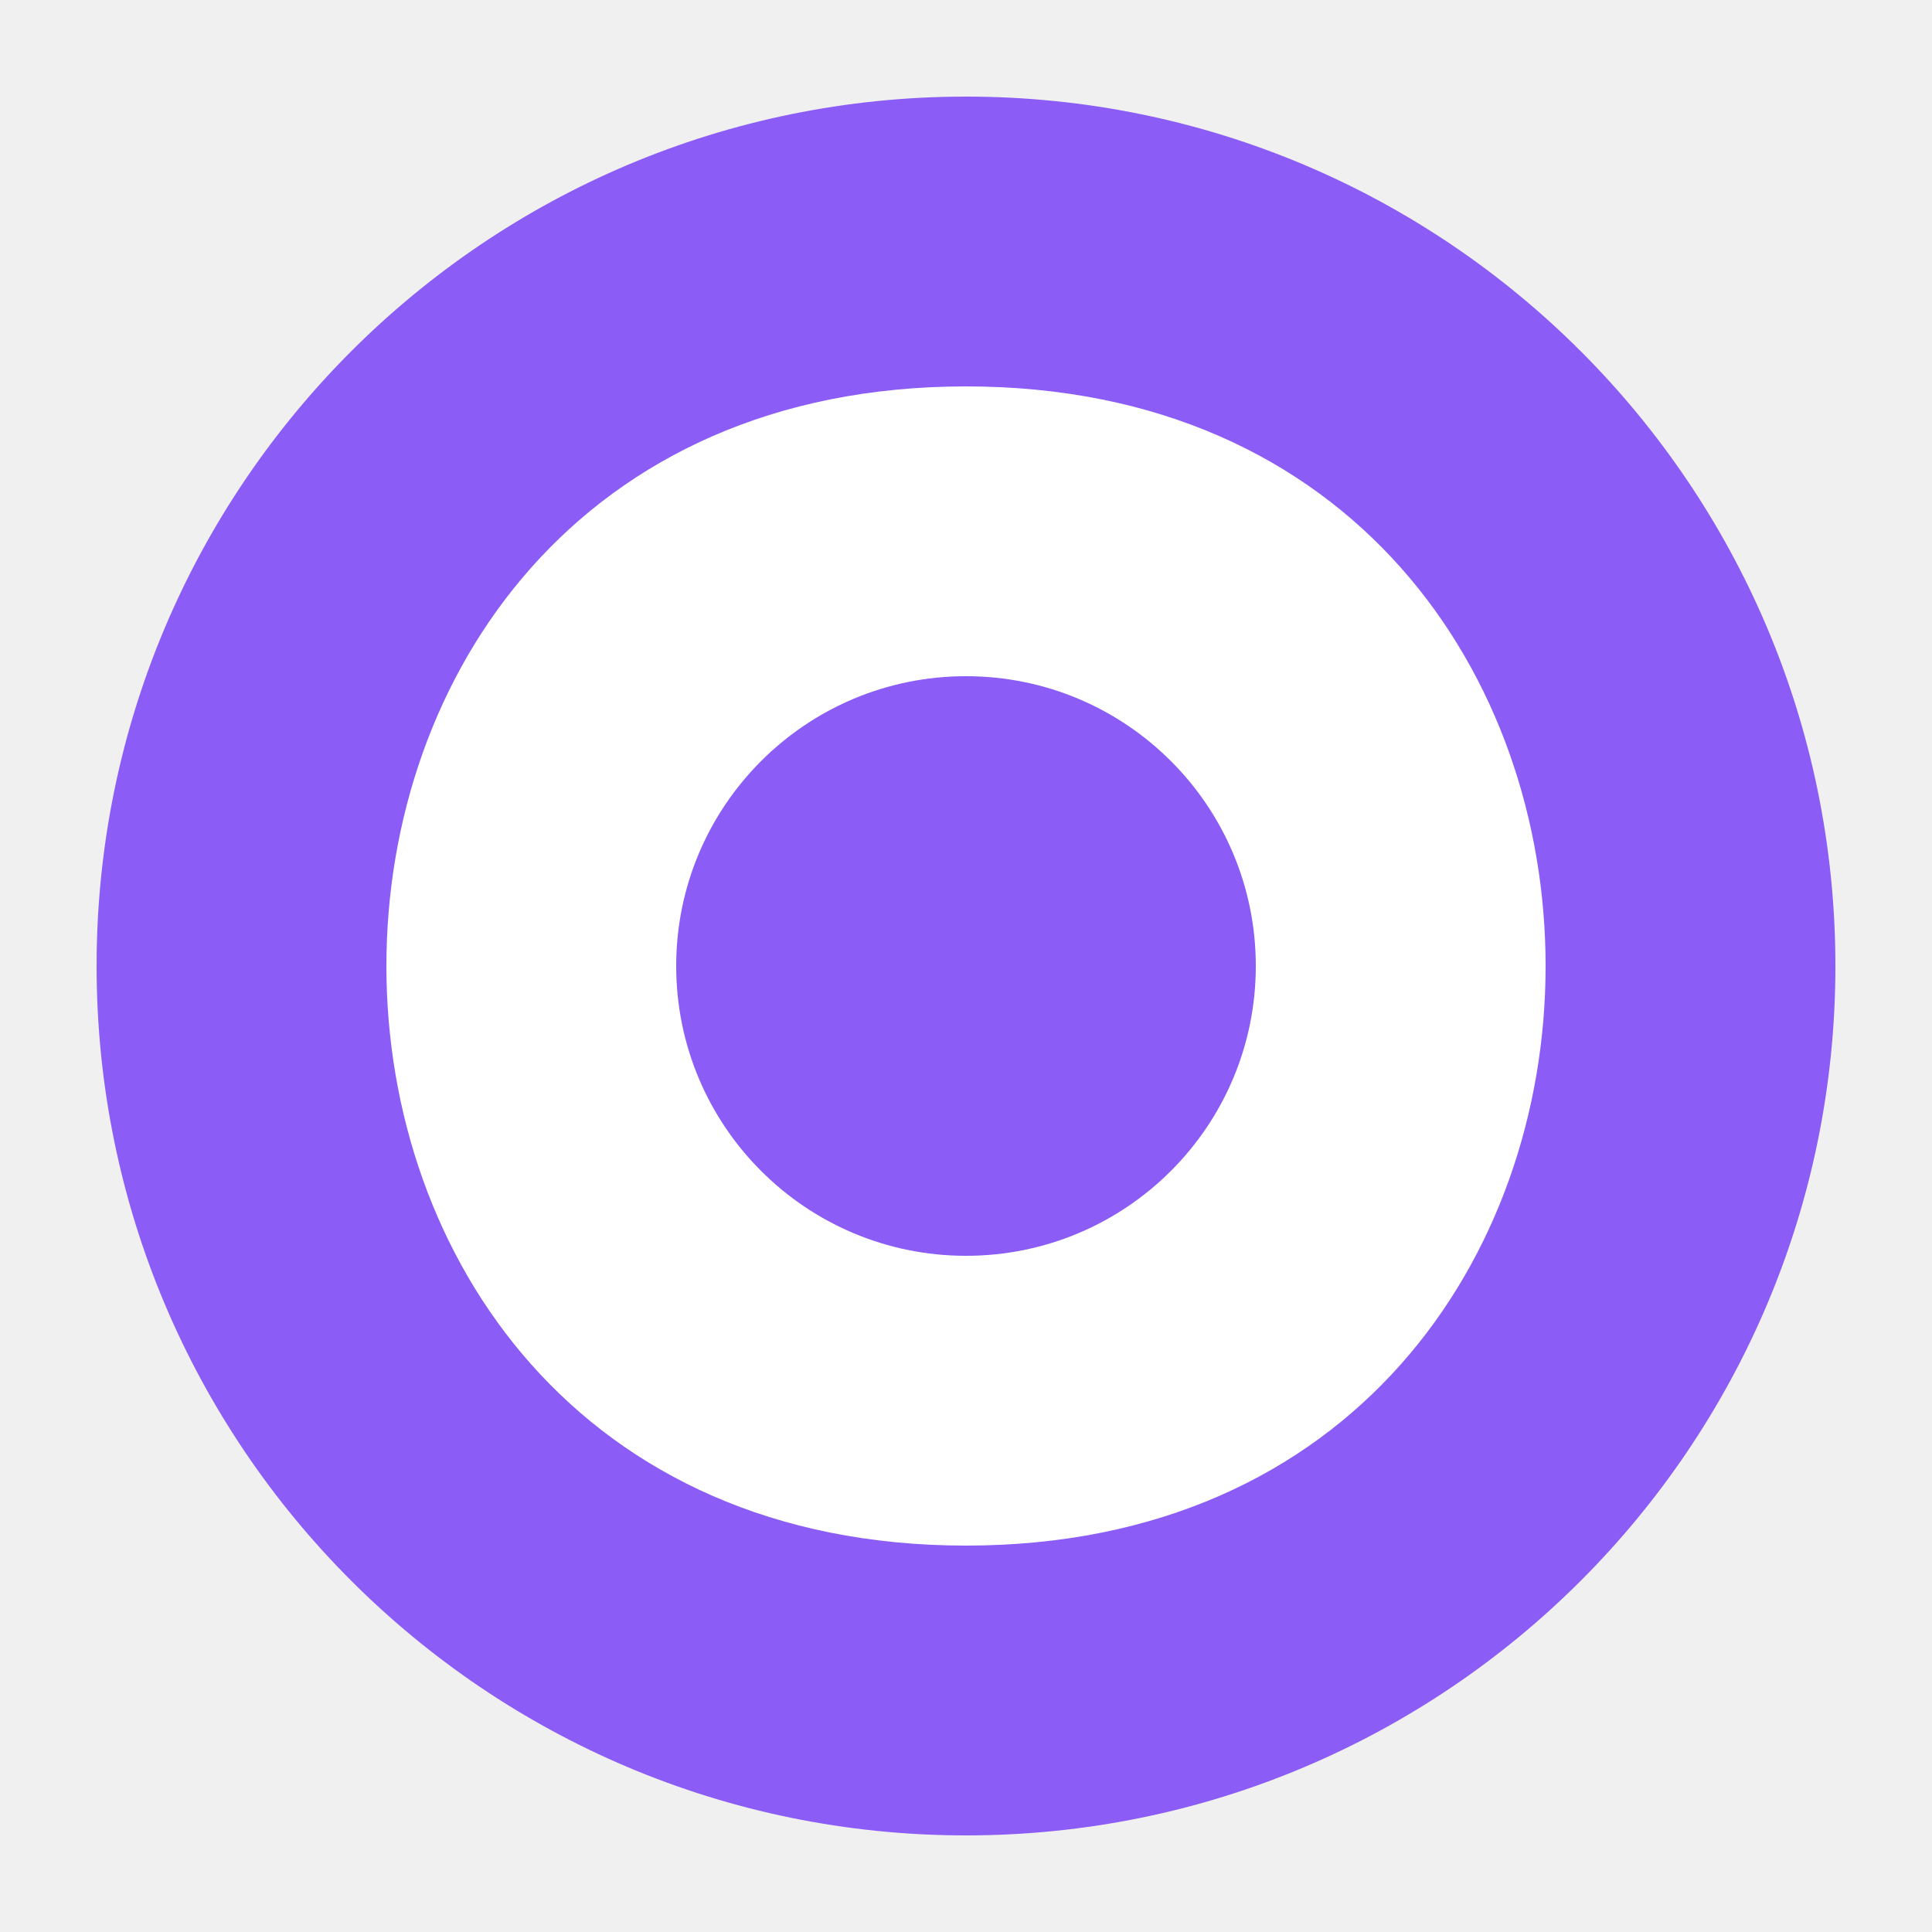
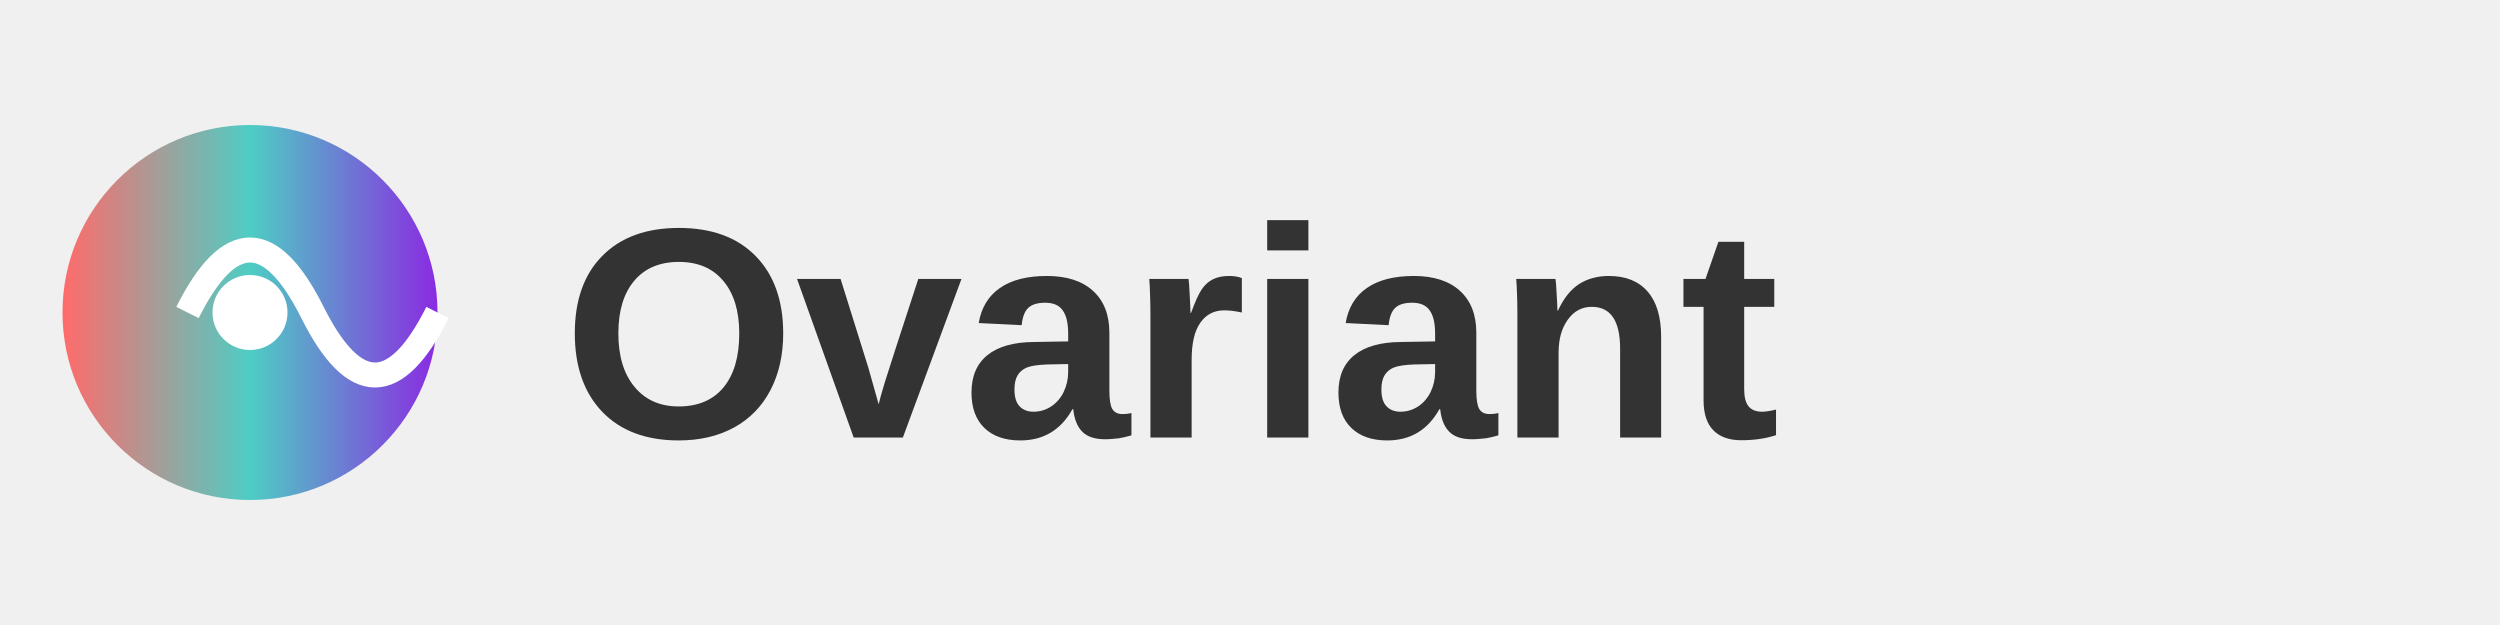
- <svg xmlns="http://www.w3.org/2000/svg" viewBox="0 0 100 100">
-   <circle cx="50" cy="50" r="45" fill="#8B5CF6" />
-   <path d="M50 20 C30 20 20 35 20 50 C20 65 30 80 50 80 C70 80 80 65 80 50 C80 35 70 20 50 20 Z" fill="white" />
-   <circle cx="50" cy="50" r="15" fill="#8B5CF6" />
+ <svg xmlns="http://www.w3.org/2000/svg" viewBox="0 0 200 50" width="200" height="50">
+   <defs>
+     <linearGradient id="gradient" x1="0%" y1="0%" x2="100%" y2="0%">
+       <stop offset="0%" style="stop-color:#FF6B6B" />
+       <stop offset="50%" style="stop-color:#4ECDC4" />
+       <stop offset="100%" style="stop-color:#8A2BE2" />
+     </linearGradient>
+   </defs>
+   <style>
+     .text { font-family: Arial, sans-serif; font-weight: bold; }
+     @keyframes pulse {
+       0%, 100% { transform: scale(1); }
+       50% { transform: scale(1.05); }
+     }
+     .icon { animation: pulse 2s infinite; }
+   </style>
+   <g class="icon" transform="translate(0, 5)">
+     <circle cx="20" cy="20" r="15" fill="url(#gradient)" />
+     <path d="M15,20 Q20,10 25,20 T35,20" stroke="white" stroke-width="2" fill="none" />
+     <circle cx="20" cy="20" r="3" fill="white" />
+   </g>
+   <text x="45" y="35" fill="#333" class="text" font-size="24">Ovariant</text>
</svg>
